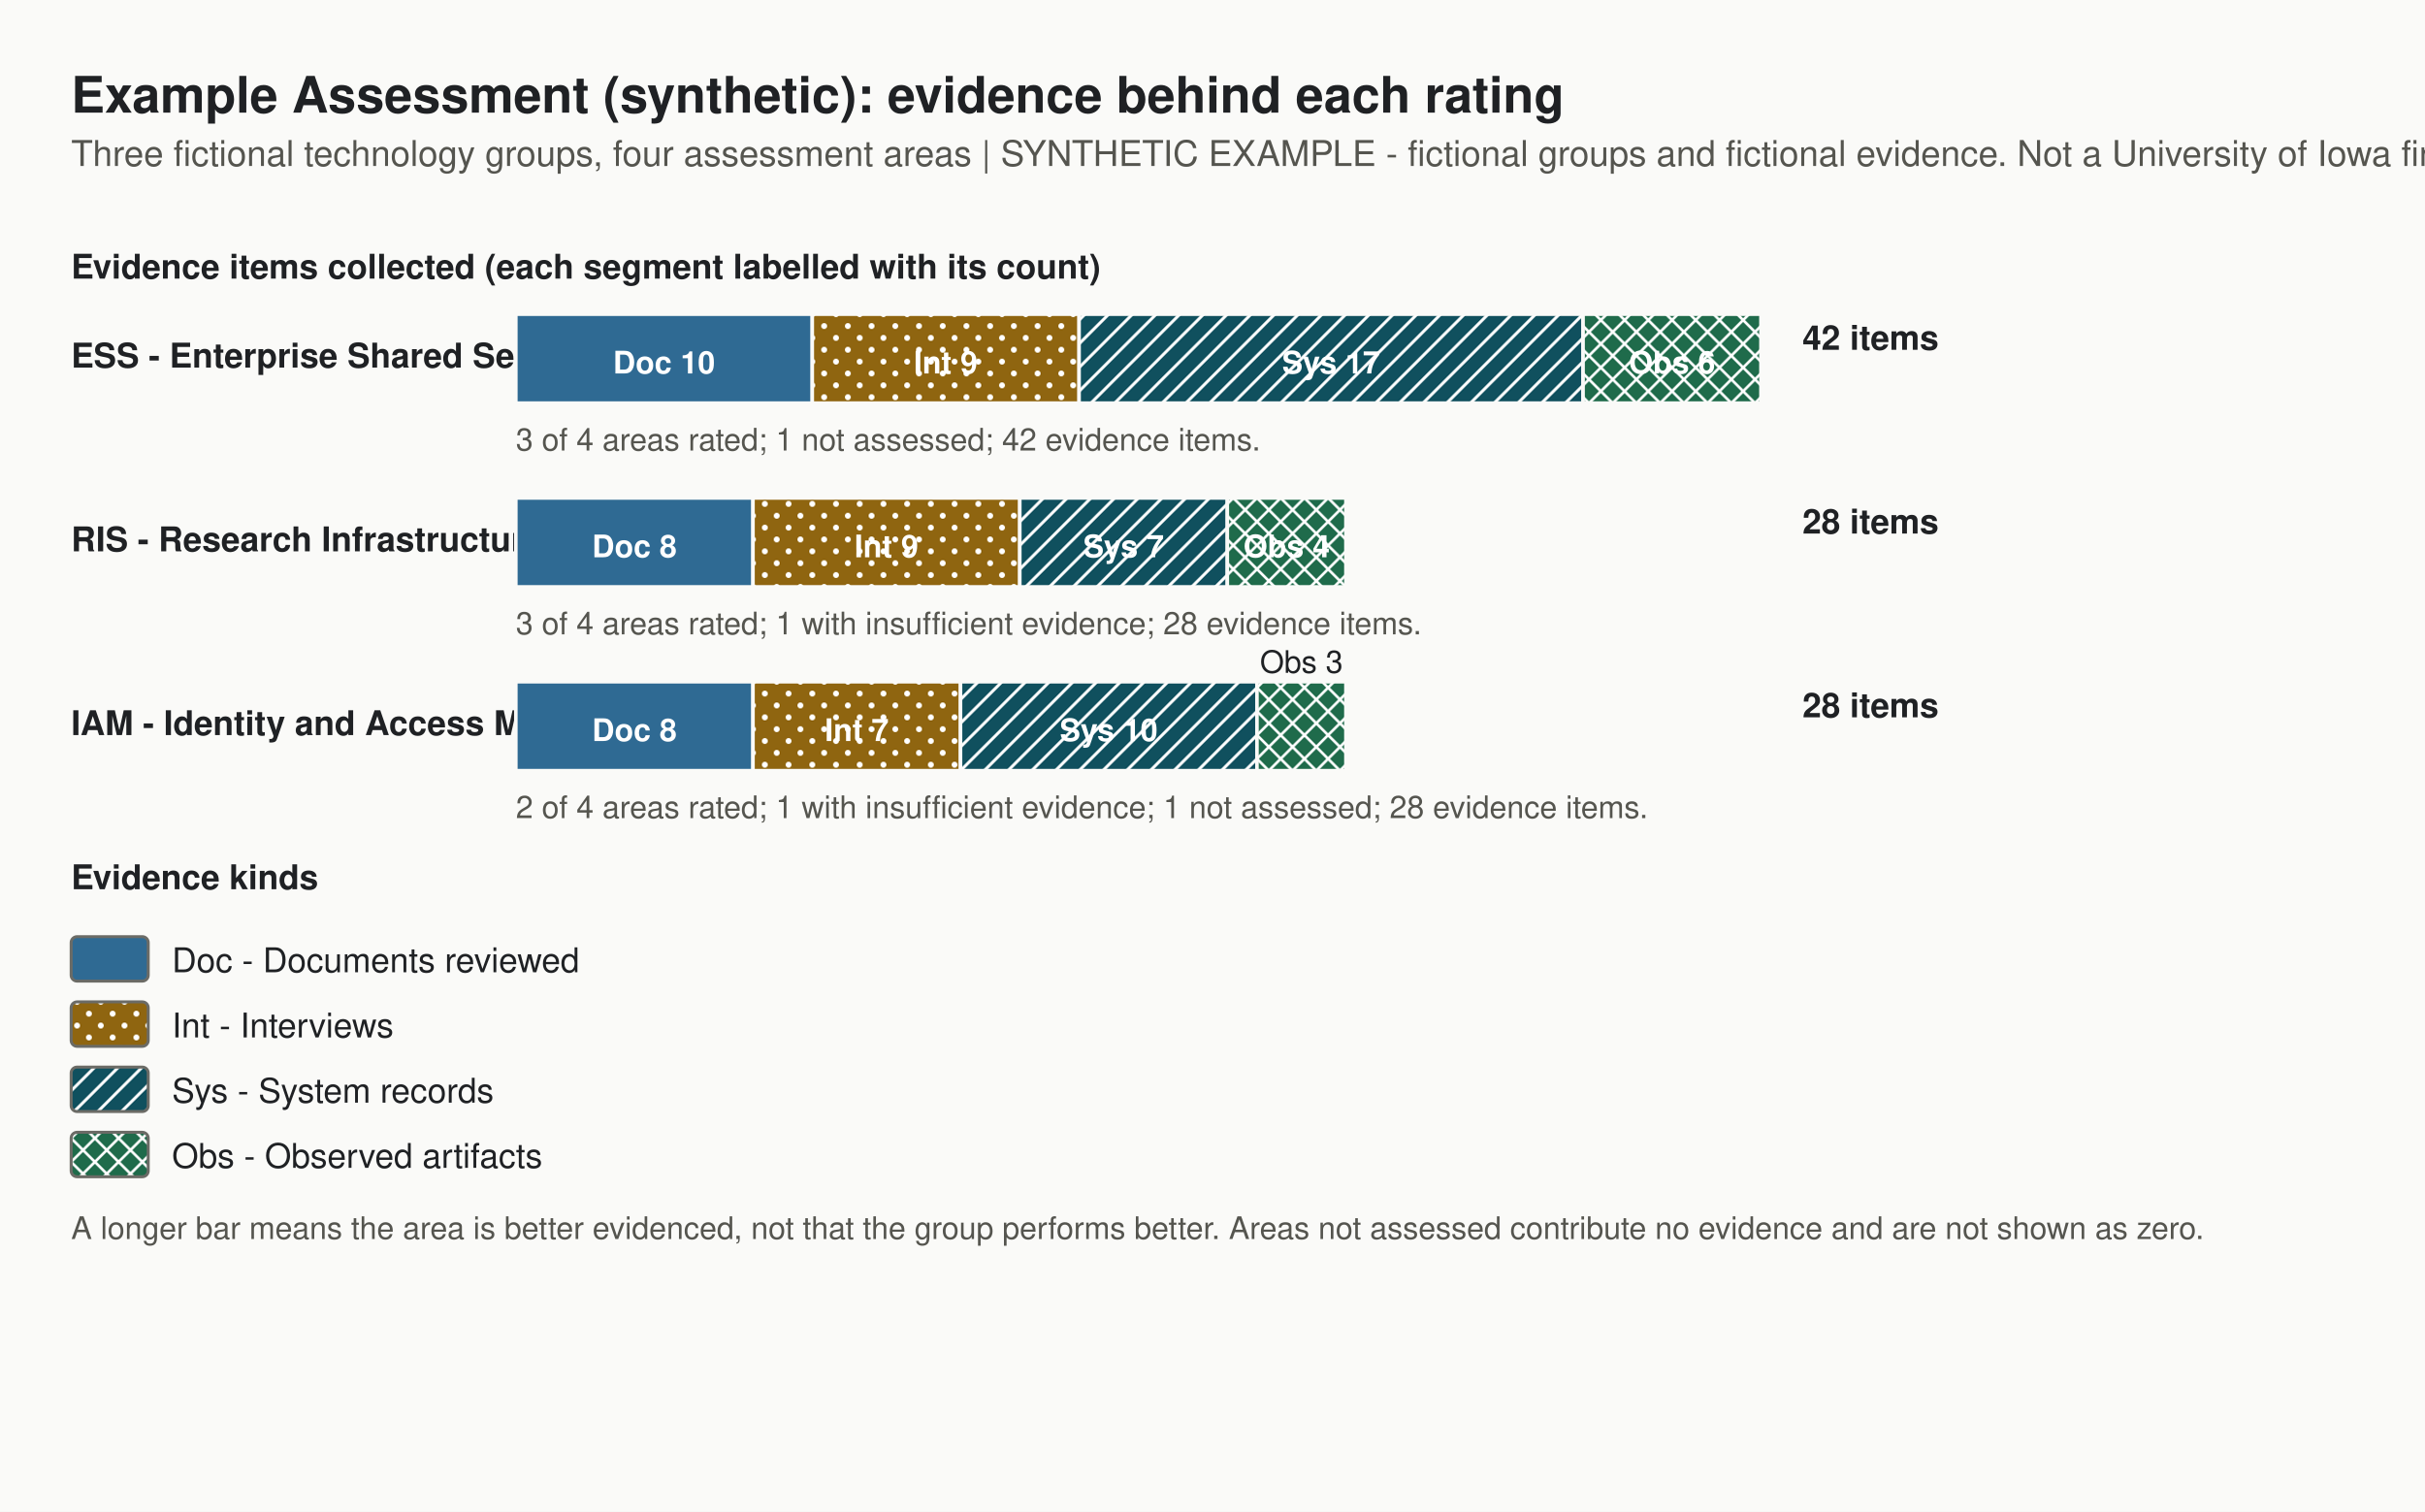
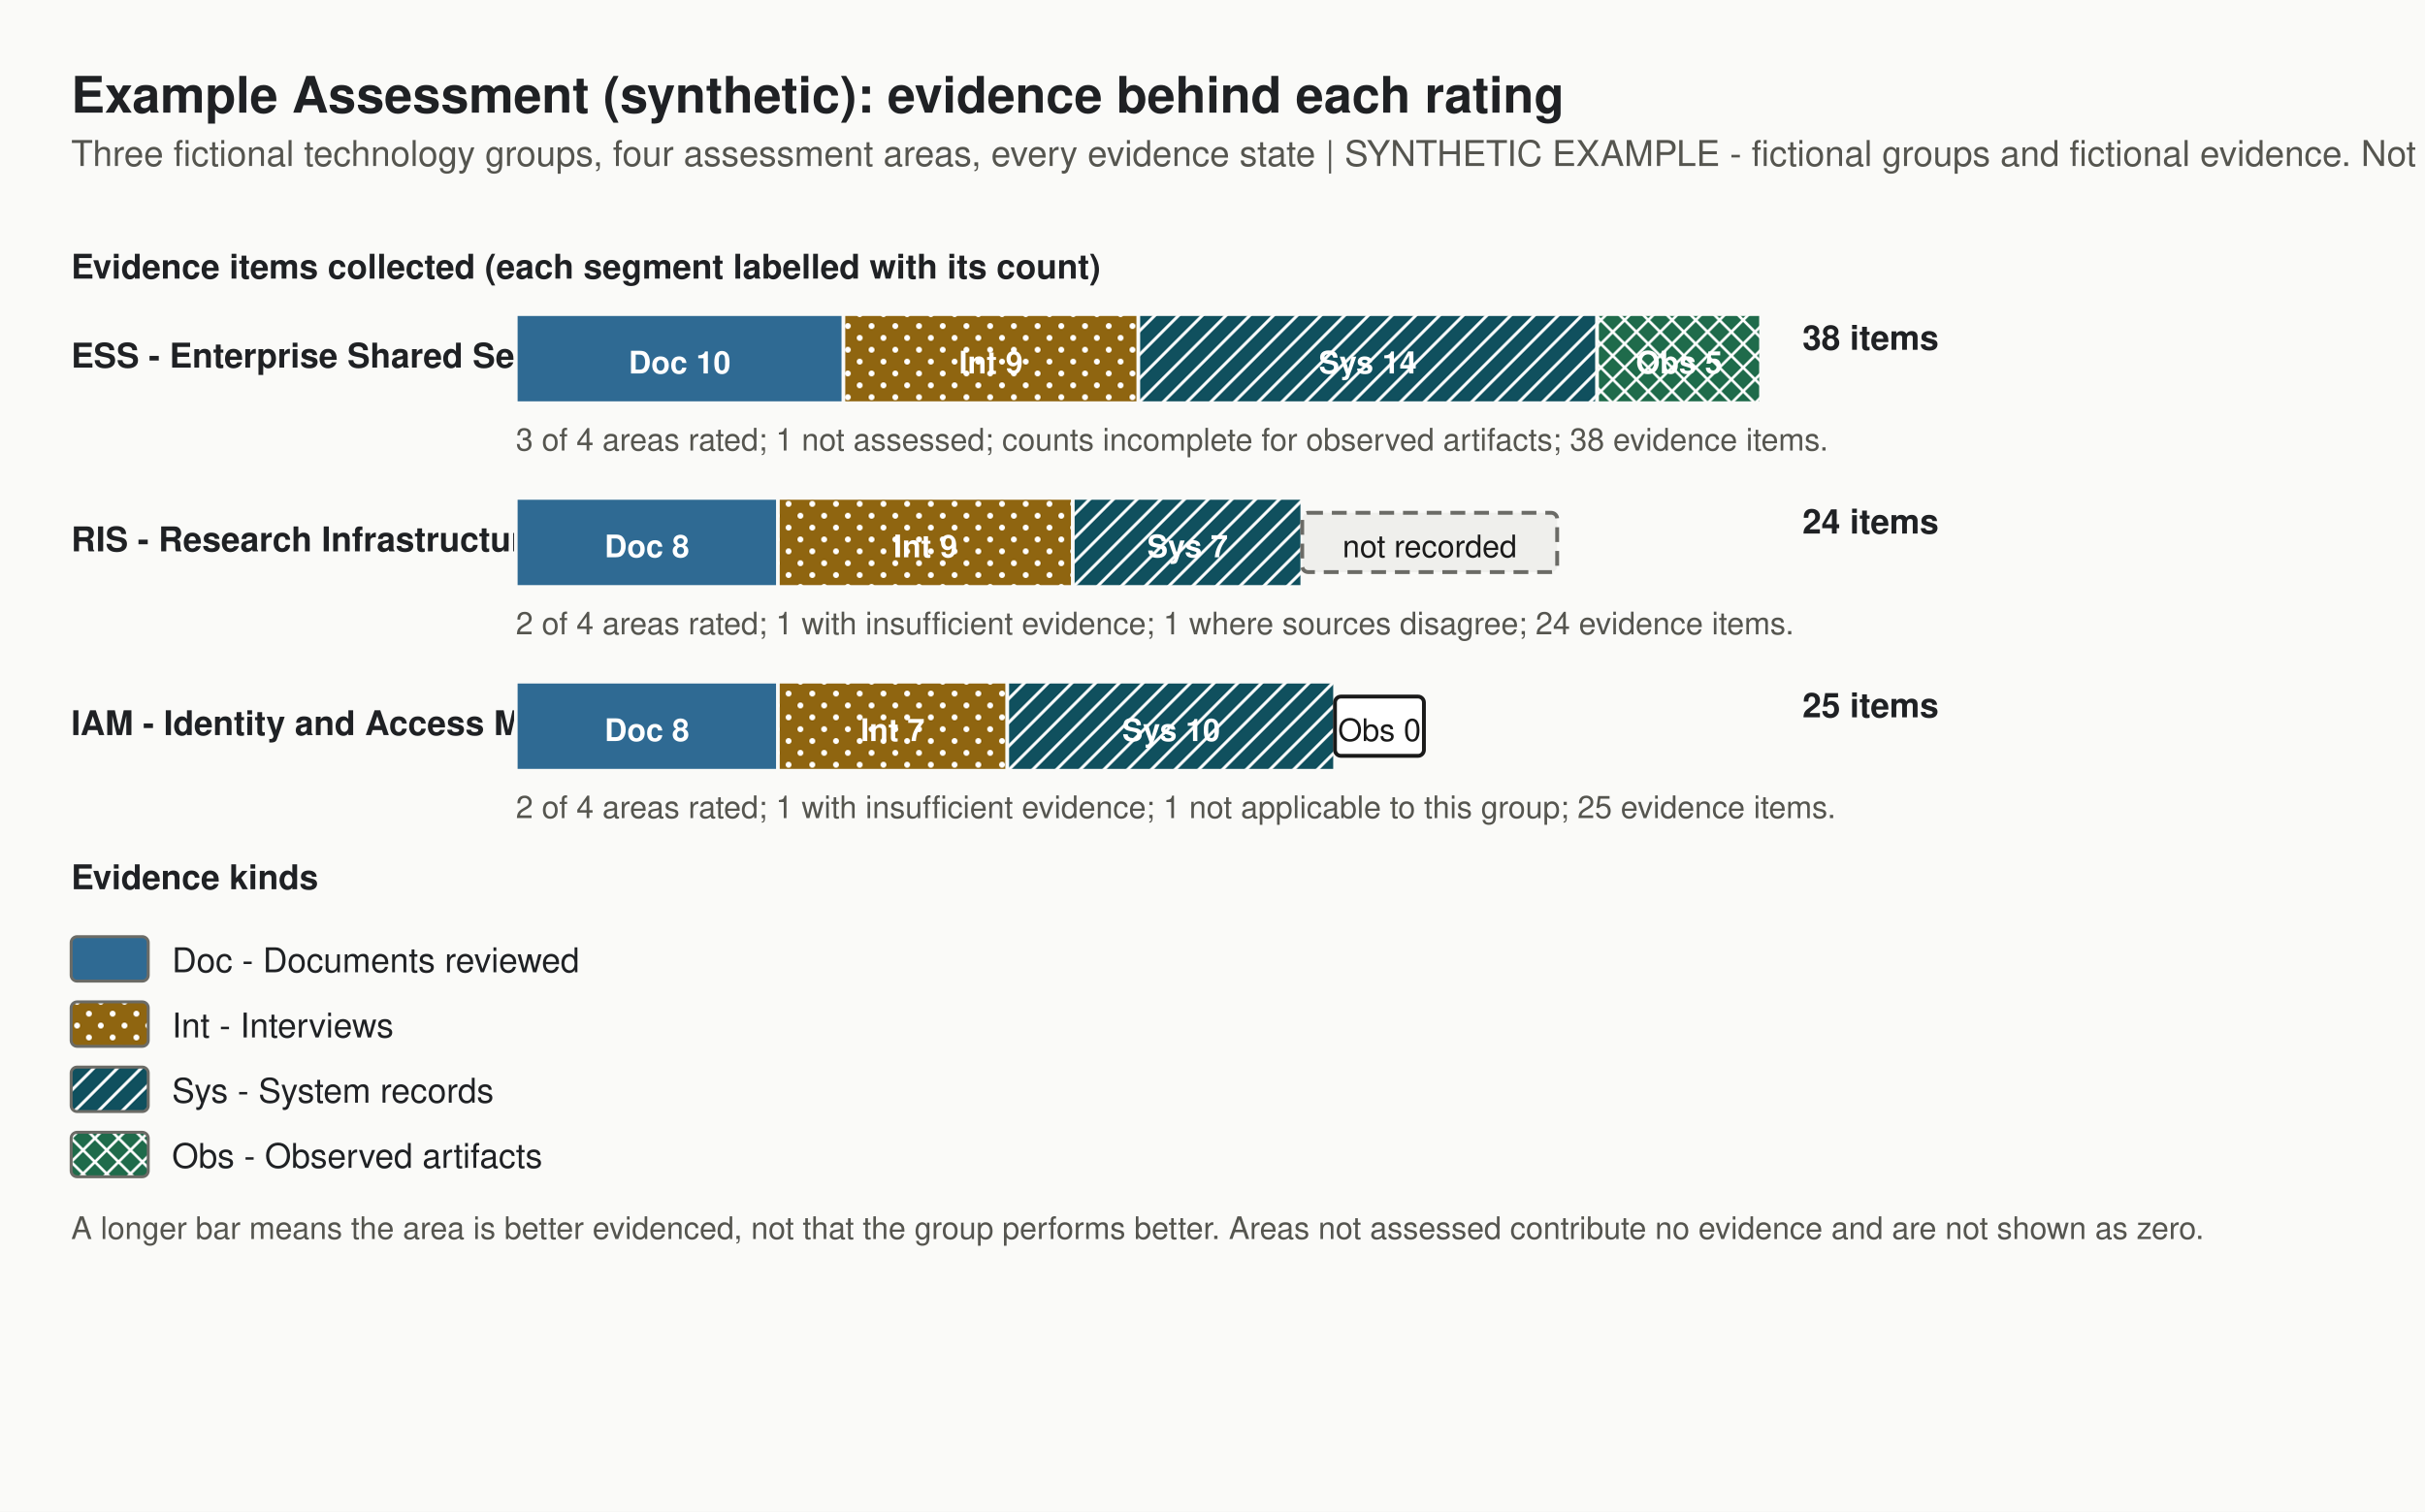
<svg xmlns="http://www.w3.org/2000/svg" width="818" height="510" viewBox="0 0 818 510" role="img" aria-labelledby="evidence-title evidence-desc">
  <defs>
    <pattern id="evidence-tex-ev-interviews" width="8" height="8" patternUnits="userSpaceOnUse">
      <rect x="0" y="0" width="8" height="8" fill="#8F6510" />
      <circle cx="2" cy="2" r="1" fill="#FFFFFF" />
      <circle cx="6" cy="6" r="1" fill="#FFFFFF" />
    </pattern>
    <pattern id="evidence-tex-ev-system_records" width="8" height="8" patternUnits="userSpaceOnUse">
      <rect x="0" y="0" width="8" height="8" fill="#10505E" />
      <path d="M0,8 L8,0" stroke="#FFFFFF" stroke-width="1" />
      <path d="M-2,2 L2,-2" stroke="#FFFFFF" stroke-width="1" />
      <path d="M6,10 L10,6" stroke="#FFFFFF" stroke-width="1" />
    </pattern>
    <pattern id="evidence-tex-ev-observed" width="8" height="8" patternUnits="userSpaceOnUse">
      <rect x="0" y="0" width="8" height="8" fill="#1F6B4B" />
      <path d="M0,8 L8,0" stroke="#FFFFFF" stroke-width="0.9" />
      <path d="M0,0 L8,8" stroke="#FFFFFF" stroke-width="0.9" />
    </pattern>
  </defs>
  <rect x="0" y="0" width="818" height="510" fill="#FAFAF8" />
  <text x="24" y="38" font-size="17" fill="#1F2124" text-anchor="start" font-weight="bold" font-family="Helvetica Neue, Helvetica, Arial, sans-serif">Example Assessment (synthetic): evidence behind each rating</text>
-   <text x="24" y="56" font-size="12" fill="#55554F" text-anchor="start" font-family="Helvetica Neue, Helvetica, Arial, sans-serif">Three fictional technology groups, four assessment areas  |  SYNTHETIC EXAMPLE - fictional groups and fictional evidence. Not a University of Iowa finding.</text>
+   <text x="24" y="56" font-size="12" fill="#55554F" text-anchor="start" font-family="Helvetica Neue, Helvetica, Arial, sans-serif">Three fictional technology groups, four assessment areas, every evidence state  |  SYNTHETIC EXAMPLE - fictional groups and fictional evidence. Not a University of Iowa finding.</text>
  <text x="24" y="94" font-size="11.5" fill="#1F2124" text-anchor="start" font-weight="bold" font-family="Helvetica Neue, Helvetica, Arial, sans-serif">Evidence items collected (each segment labelled with its count)</text>
  <text x="24" y="124" font-size="11.5" fill="#1F2124" text-anchor="start" font-weight="bold" font-family="Helvetica Neue, Helvetica, Arial, sans-serif">ESS - Enterprise Shared Services</text>
-   <rect x="174" y="106" width="100" height="30" fill="#2F6A93" stroke="#FAFAF8" stroke-width="1.2" />
-   <text x="224" y="126" font-size="10.5" fill="#FFFFFF" text-anchor="middle" font-weight="bold" font-family="Helvetica Neue, Helvetica, Arial, sans-serif">Doc 10</text>
-   <rect x="274" y="106" width="90" height="30" fill="url(#evidence-tex-ev-interviews)" stroke="#FAFAF8" stroke-width="1.2" />
-   <text x="319" y="126" font-size="10.5" fill="#FFFFFF" text-anchor="middle" font-weight="bold" font-family="Helvetica Neue, Helvetica, Arial, sans-serif">Int 9</text>
-   <rect x="364" y="106" width="170" height="30" fill="url(#evidence-tex-ev-system_records)" stroke="#FAFAF8" stroke-width="1.2" />
-   <text x="449" y="126" font-size="10.5" fill="#FFFFFF" text-anchor="middle" font-weight="bold" font-family="Helvetica Neue, Helvetica, Arial, sans-serif">Sys 17</text>
-   <rect x="534" y="106" width="60" height="30" fill="url(#evidence-tex-ev-observed)" stroke="#FAFAF8" stroke-width="1.2" />
-   <text x="564" y="126" font-size="10.5" fill="#FFFFFF" text-anchor="middle" font-weight="bold" font-family="Helvetica Neue, Helvetica, Arial, sans-serif">Obs 6</text>
-   <text x="608" y="118" font-size="11.5" fill="#1F2124" text-anchor="start" font-weight="bold" font-family="Helvetica Neue, Helvetica, Arial, sans-serif">42 items</text>
-   <text x="174" y="152" font-size="10.5" fill="#55554F" text-anchor="start" font-family="Helvetica Neue, Helvetica, Arial, sans-serif">3 of 4 areas rated; 1 not assessed; 42 evidence items.</text>
+   <rect x="174" y="106" width="110.526" height="30" fill="#2F6A93" stroke="#FAFAF8" stroke-width="1.2" />
+   <text x="229.263" y="126" font-size="10.5" fill="#FFFFFF" text-anchor="middle" font-weight="bold" font-family="Helvetica Neue, Helvetica, Arial, sans-serif">Doc 10</text>
+   <rect x="284.526" y="106" width="99.474" height="30" fill="url(#evidence-tex-ev-interviews)" stroke="#FAFAF8" stroke-width="1.2" />
+   <text x="334.263" y="126" font-size="10.5" fill="#FFFFFF" text-anchor="middle" font-weight="bold" font-family="Helvetica Neue, Helvetica, Arial, sans-serif">Int 9</text>
+   <rect x="384" y="106" width="154.737" height="30" fill="url(#evidence-tex-ev-system_records)" stroke="#FAFAF8" stroke-width="1.2" />
+   <text x="461.368" y="126" font-size="10.5" fill="#FFFFFF" text-anchor="middle" font-weight="bold" font-family="Helvetica Neue, Helvetica, Arial, sans-serif">Sys 14</text>
+   <rect x="538.737" y="106" width="55.263" height="30" fill="url(#evidence-tex-ev-observed)" stroke="#FAFAF8" stroke-width="1.2" />
+   <text x="566.368" y="126" font-size="10.5" fill="#FFFFFF" text-anchor="middle" font-weight="bold" font-family="Helvetica Neue, Helvetica, Arial, sans-serif">Obs 5</text>
+   <text x="608" y="118" font-size="11.5" fill="#1F2124" text-anchor="start" font-weight="bold" font-family="Helvetica Neue, Helvetica, Arial, sans-serif">38 items</text>
+   <text x="174" y="152" font-size="10.5" fill="#55554F" text-anchor="start" font-family="Helvetica Neue, Helvetica, Arial, sans-serif">3 of 4 areas rated; 1 not assessed; counts incomplete for observed artifacts; 38 evidence items.</text>
  <text x="24" y="186" font-size="11.5" fill="#1F2124" text-anchor="start" font-weight="bold" font-family="Helvetica Neue, Helvetica, Arial, sans-serif">RIS - Research Infrastructure Services</text>
-   <rect x="174" y="168" width="80" height="30" fill="#2F6A93" stroke="#FAFAF8" stroke-width="1.2" />
-   <text x="214" y="188" font-size="10.5" fill="#FFFFFF" text-anchor="middle" font-weight="bold" font-family="Helvetica Neue, Helvetica, Arial, sans-serif">Doc 8</text>
-   <rect x="254" y="168" width="90" height="30" fill="url(#evidence-tex-ev-interviews)" stroke="#FAFAF8" stroke-width="1.2" />
-   <text x="299" y="188" font-size="10.5" fill="#FFFFFF" text-anchor="middle" font-weight="bold" font-family="Helvetica Neue, Helvetica, Arial, sans-serif">Int 9</text>
-   <rect x="344" y="168" width="70" height="30" fill="url(#evidence-tex-ev-system_records)" stroke="#FAFAF8" stroke-width="1.2" />
-   <text x="379" y="188" font-size="10.5" fill="#FFFFFF" text-anchor="middle" font-weight="bold" font-family="Helvetica Neue, Helvetica, Arial, sans-serif">Sys 7</text>
-   <rect x="414" y="168" width="40" height="30" fill="url(#evidence-tex-ev-observed)" stroke="#FAFAF8" stroke-width="1.2" />
-   <text x="434" y="188" font-size="10.5" fill="#FFFFFF" text-anchor="middle" font-weight="bold" font-family="Helvetica Neue, Helvetica, Arial, sans-serif">Obs 4</text>
-   <text x="608" y="180" font-size="11.5" fill="#1F2124" text-anchor="start" font-weight="bold" font-family="Helvetica Neue, Helvetica, Arial, sans-serif">28 items</text>
-   <text x="174" y="214" font-size="10.5" fill="#55554F" text-anchor="start" font-family="Helvetica Neue, Helvetica, Arial, sans-serif">3 of 4 areas rated; 1 with insufficient evidence; 28 evidence items.</text>
+   <rect x="174" y="168" width="88.421" height="30" fill="#2F6A93" stroke="#FAFAF8" stroke-width="1.2" />
+   <text x="218.211" y="188" font-size="10.5" fill="#FFFFFF" text-anchor="middle" font-weight="bold" font-family="Helvetica Neue, Helvetica, Arial, sans-serif">Doc 8</text>
+   <rect x="262.421" y="168" width="99.474" height="30" fill="url(#evidence-tex-ev-interviews)" stroke="#FAFAF8" stroke-width="1.2" />
+   <text x="312.158" y="188" font-size="10.5" fill="#FFFFFF" text-anchor="middle" font-weight="bold" font-family="Helvetica Neue, Helvetica, Arial, sans-serif">Int 9</text>
+   <rect x="361.895" y="168" width="77.368" height="30" fill="url(#evidence-tex-ev-system_records)" stroke="#FAFAF8" stroke-width="1.2" />
+   <text x="400.579" y="188" font-size="10.5" fill="#FFFFFF" text-anchor="middle" font-weight="bold" font-family="Helvetica Neue, Helvetica, Arial, sans-serif">Sys 7</text>
+   <rect x="439.263" y="173" width="86" height="20" fill="#EFEFEC" stroke="#6B6B66" stroke-width="1.3" stroke-dasharray="5 3" rx="2" />
+   <text x="482.263" y="188" font-size="10.5" fill="#1A1A1A" text-anchor="middle" font-family="Helvetica Neue, Helvetica, Arial, sans-serif">not recorded</text>
+   <text x="608" y="180" font-size="11.5" fill="#1F2124" text-anchor="start" font-weight="bold" font-family="Helvetica Neue, Helvetica, Arial, sans-serif">24 items</text>
+   <text x="174" y="214" font-size="10.5" fill="#55554F" text-anchor="start" font-family="Helvetica Neue, Helvetica, Arial, sans-serif">2 of 4 areas rated; 1 with insufficient evidence; 1 where sources disagree; 24 evidence items.</text>
  <text x="24" y="248" font-size="11.5" fill="#1F2124" text-anchor="start" font-weight="bold" font-family="Helvetica Neue, Helvetica, Arial, sans-serif">IAM - Identity and Access Management</text>
-   <rect x="174" y="230" width="80" height="30" fill="#2F6A93" stroke="#FAFAF8" stroke-width="1.2" />
-   <text x="214" y="250" font-size="10.5" fill="#FFFFFF" text-anchor="middle" font-weight="bold" font-family="Helvetica Neue, Helvetica, Arial, sans-serif">Doc 8</text>
-   <rect x="254" y="230" width="70" height="30" fill="url(#evidence-tex-ev-interviews)" stroke="#FAFAF8" stroke-width="1.2" />
-   <text x="289" y="250" font-size="10.5" fill="#FFFFFF" text-anchor="middle" font-weight="bold" font-family="Helvetica Neue, Helvetica, Arial, sans-serif">Int 7</text>
-   <rect x="324" y="230" width="100" height="30" fill="url(#evidence-tex-ev-system_records)" stroke="#FAFAF8" stroke-width="1.2" />
-   <text x="374" y="250" font-size="10.5" fill="#FFFFFF" text-anchor="middle" font-weight="bold" font-family="Helvetica Neue, Helvetica, Arial, sans-serif">Sys 10</text>
-   <rect x="424" y="230" width="30" height="30" fill="url(#evidence-tex-ev-observed)" stroke="#FAFAF8" stroke-width="1.2" />
-   <text x="439" y="227" font-size="10.5" fill="#1F2124" text-anchor="middle" font-family="Helvetica Neue, Helvetica, Arial, sans-serif">Obs 3</text>
-   <text x="608" y="242" font-size="11.5" fill="#1F2124" text-anchor="start" font-weight="bold" font-family="Helvetica Neue, Helvetica, Arial, sans-serif">28 items</text>
-   <text x="174" y="276" font-size="10.5" fill="#55554F" text-anchor="start" font-family="Helvetica Neue, Helvetica, Arial, sans-serif">2 of 4 areas rated; 1 with insufficient evidence; 1 not assessed; 28 evidence items.</text>
+   <rect x="174" y="230" width="88.421" height="30" fill="#2F6A93" stroke="#FAFAF8" stroke-width="1.2" />
+   <text x="218.211" y="250" font-size="10.5" fill="#FFFFFF" text-anchor="middle" font-weight="bold" font-family="Helvetica Neue, Helvetica, Arial, sans-serif">Doc 8</text>
+   <rect x="262.421" y="230" width="77.368" height="30" fill="url(#evidence-tex-ev-interviews)" stroke="#FAFAF8" stroke-width="1.2" />
+   <text x="301.105" y="250" font-size="10.5" fill="#FFFFFF" text-anchor="middle" font-weight="bold" font-family="Helvetica Neue, Helvetica, Arial, sans-serif">Int 7</text>
+   <rect x="339.789" y="230" width="110.526" height="30" fill="url(#evidence-tex-ev-system_records)" stroke="#FAFAF8" stroke-width="1.2" />
+   <text x="395.053" y="250" font-size="10.5" fill="#FFFFFF" text-anchor="middle" font-weight="bold" font-family="Helvetica Neue, Helvetica, Arial, sans-serif">Sys 10</text>
+   <rect x="450.316" y="235" width="30" height="20" fill="#FFFFFF" stroke="#1A1A1A" stroke-width="1.3" rx="2" />
+   <text x="465.316" y="250" font-size="10.5" fill="#1A1A1A" text-anchor="middle" font-family="Helvetica Neue, Helvetica, Arial, sans-serif">Obs 0</text>
+   <text x="608" y="242" font-size="11.5" fill="#1F2124" text-anchor="start" font-weight="bold" font-family="Helvetica Neue, Helvetica, Arial, sans-serif">25 items</text>
+   <text x="174" y="276" font-size="10.5" fill="#55554F" text-anchor="start" font-family="Helvetica Neue, Helvetica, Arial, sans-serif">2 of 4 areas rated; 1 with insufficient evidence; 1 not applicable to this group; 25 evidence items.</text>
  <text x="24" y="300" font-size="11.5" fill="#1F2124" text-anchor="start" font-weight="bold" font-family="Helvetica Neue, Helvetica, Arial, sans-serif">Evidence kinds</text>
  <rect x="24" y="316" width="26" height="15" fill="#2F6A93" stroke="#6B6B66" stroke-width="1" rx="2" />
  <text x="58" y="328" font-size="11.5" fill="#1F2124" text-anchor="start" font-family="Helvetica Neue, Helvetica, Arial, sans-serif">Doc - Documents reviewed</text>
  <rect x="24" y="338" width="26" height="15" fill="url(#evidence-tex-ev-interviews)" stroke="#6B6B66" stroke-width="1" rx="2" />
  <text x="58" y="350" font-size="11.5" fill="#1F2124" text-anchor="start" font-family="Helvetica Neue, Helvetica, Arial, sans-serif">Int - Interviews</text>
  <rect x="24" y="360" width="26" height="15" fill="url(#evidence-tex-ev-system_records)" stroke="#6B6B66" stroke-width="1" rx="2" />
  <text x="58" y="372" font-size="11.5" fill="#1F2124" text-anchor="start" font-family="Helvetica Neue, Helvetica, Arial, sans-serif">Sys - System records</text>
  <rect x="24" y="382" width="26" height="15" fill="url(#evidence-tex-ev-observed)" stroke="#6B6B66" stroke-width="1" rx="2" />
  <text x="58" y="394" font-size="11.5" fill="#1F2124" text-anchor="start" font-family="Helvetica Neue, Helvetica, Arial, sans-serif">Obs - Observed artifacts</text>
  <text x="24" y="418" font-size="10.5" fill="#55554F" text-anchor="start" font-family="Helvetica Neue, Helvetica, Arial, sans-serif">A longer bar means the area is better evidenced, not that the group performs better. Areas not assessed contribute no evidence and are not shown as zero.</text>
</svg>
